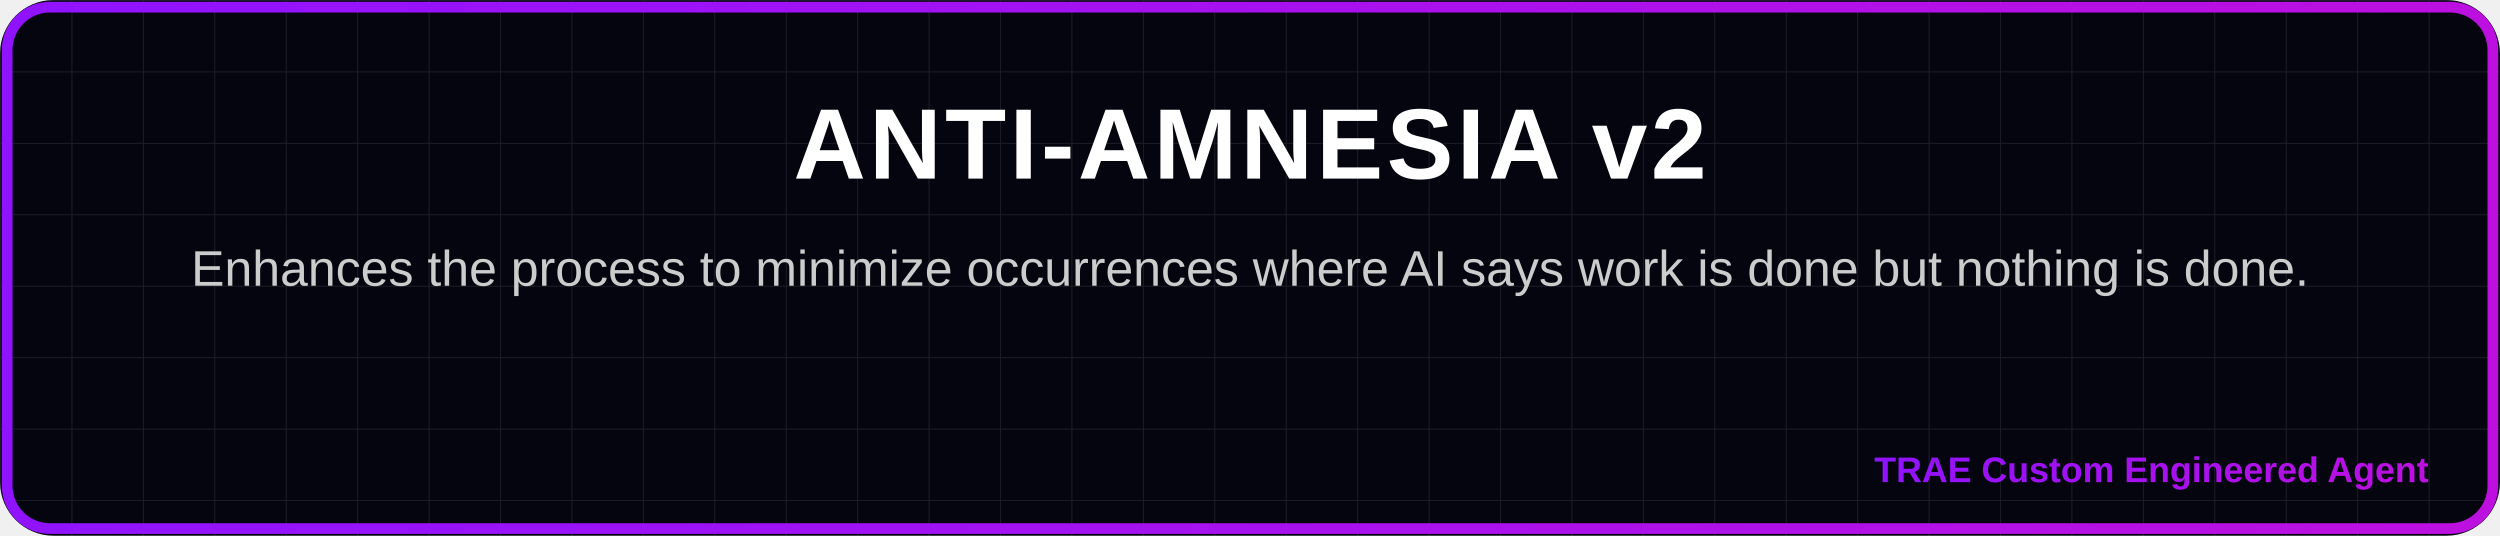
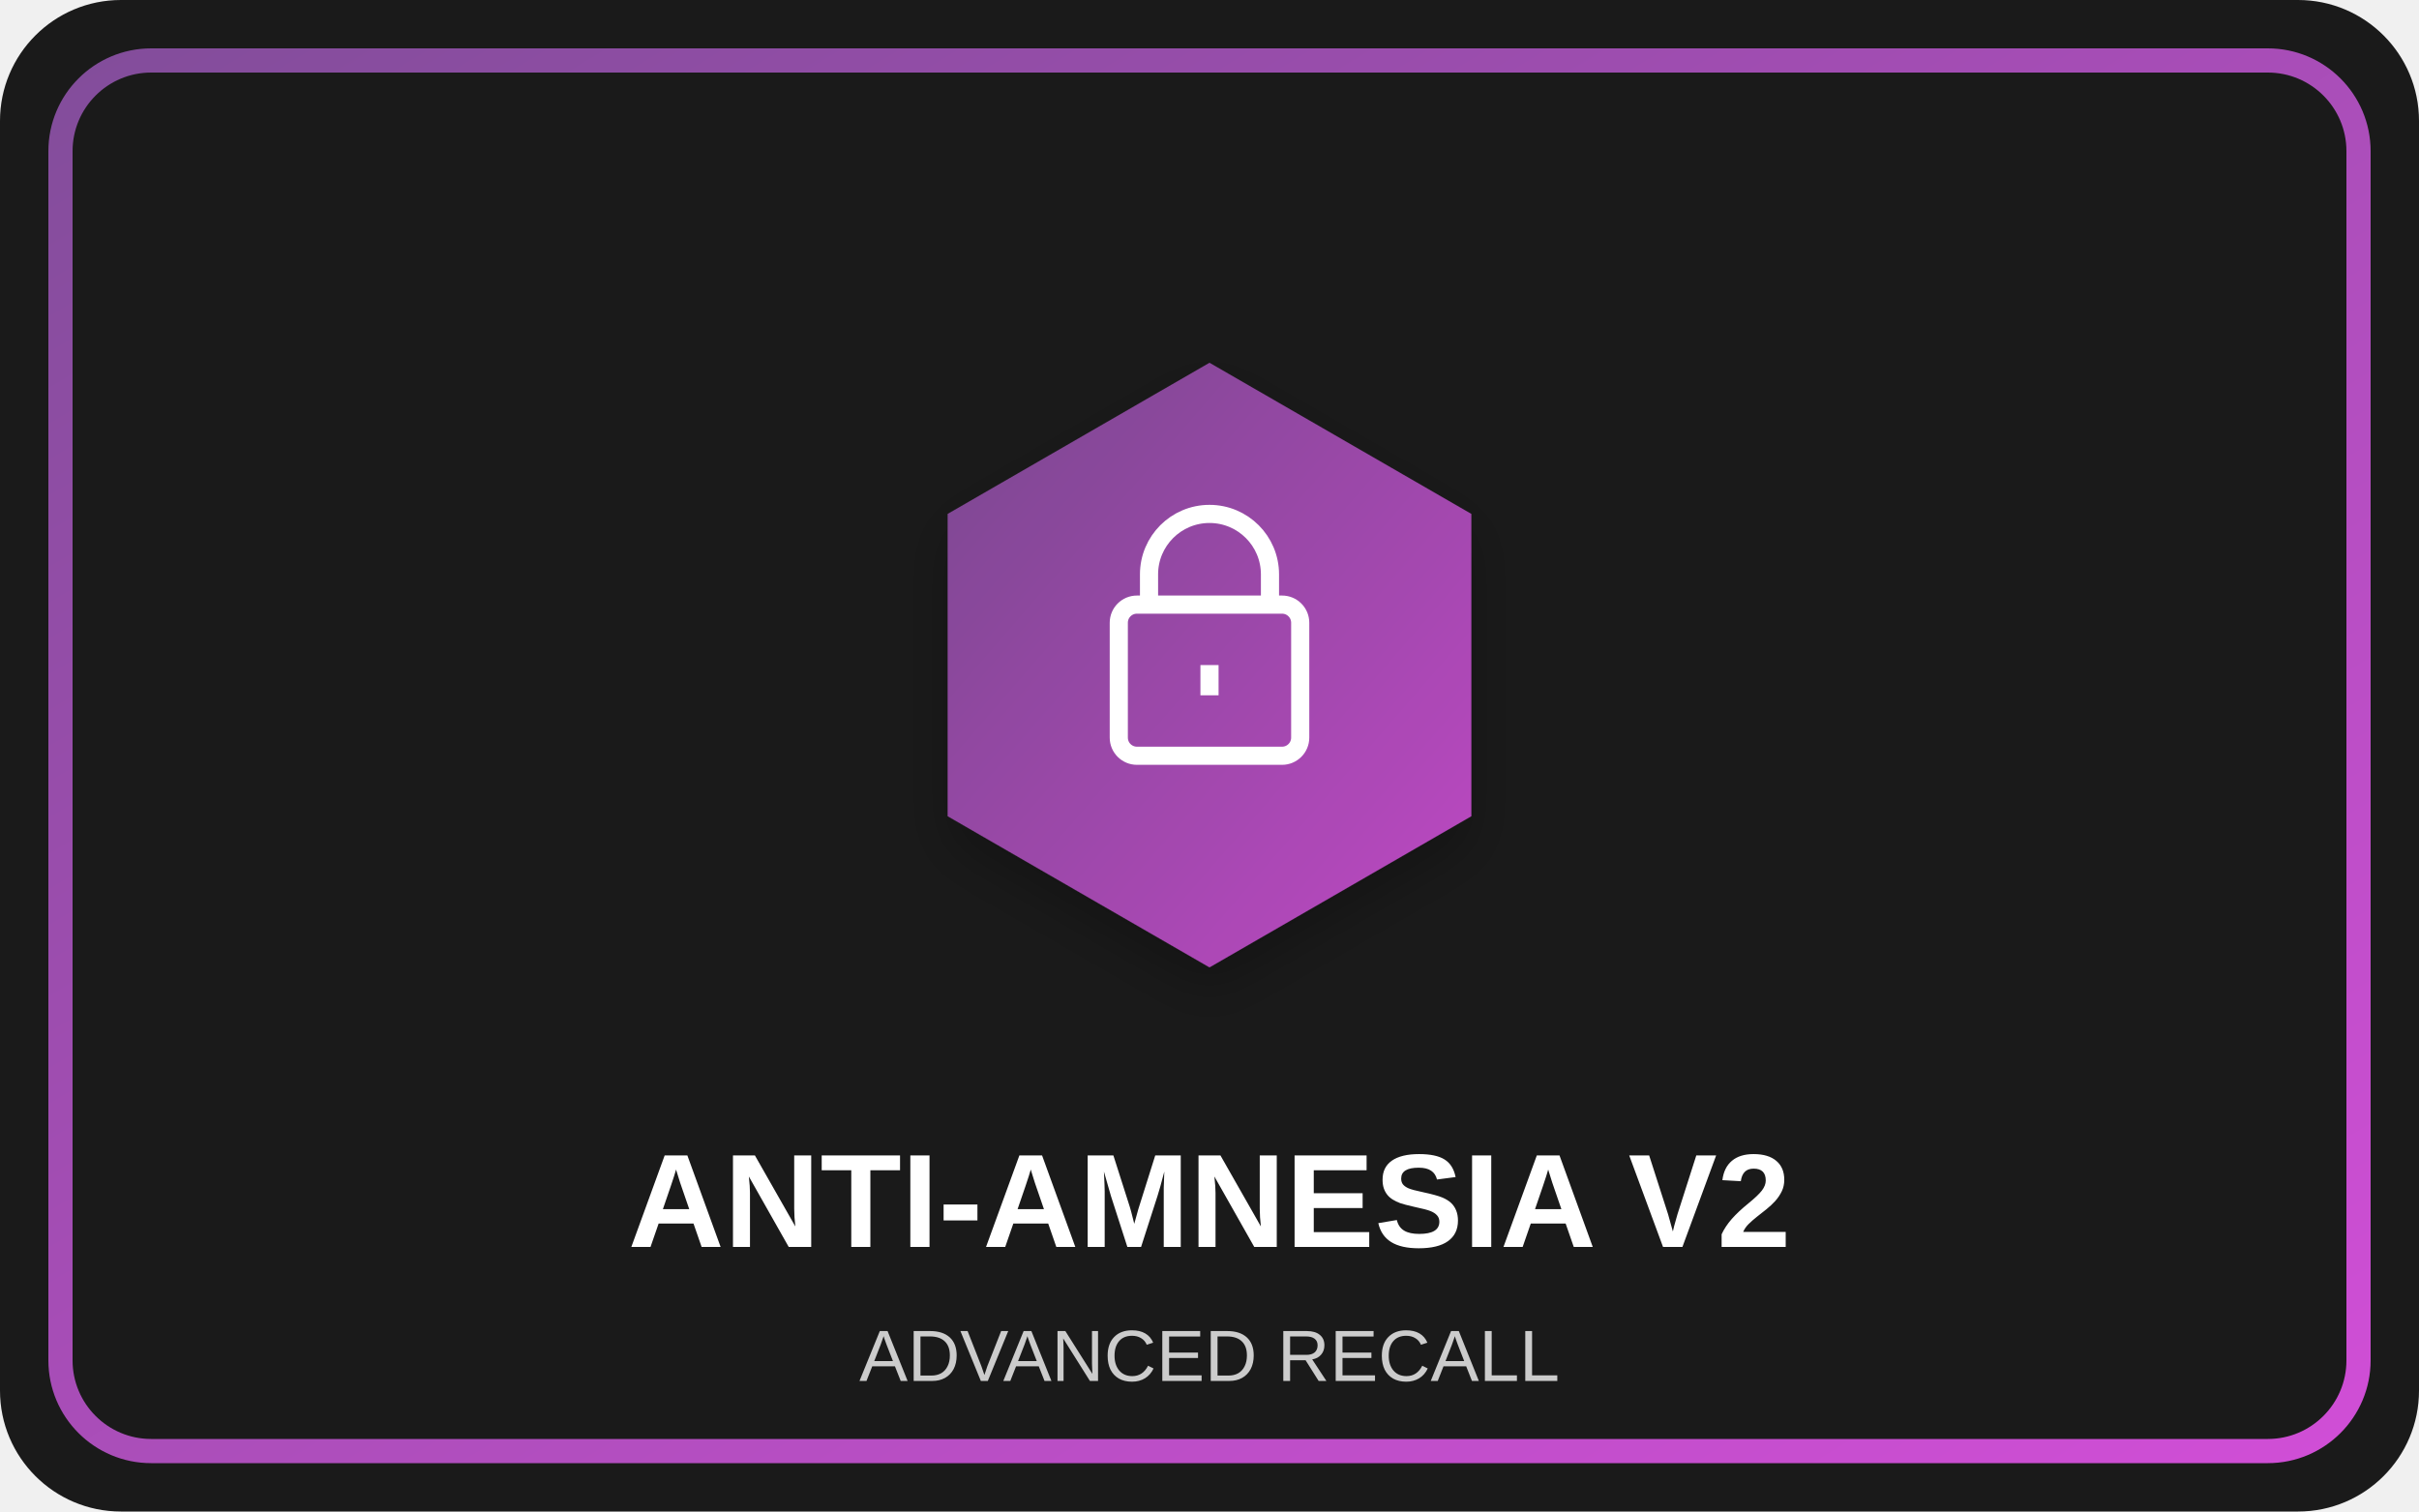
- <svg xmlns="http://www.w3.org/2000/svg" width="700" height="150" viewBox="0 0 700 150">
+ <svg xmlns="http://www.w3.org/2000/svg" viewBox="0 0 400 250">
  <defs>
-     <linearGradient id="grad_vNu5buRp" x1="0%" y1="0%" x2="100%" y2="0%">
-       <stop offset="0%" style="stop-color:#9013fe;stop-opacity:1" />
-       <stop offset="100%" style="stop-color:#bd10e0;stop-opacity:1" />
+     <linearGradient id="grad_anti" x1="0%" y1="0%" x2="100%" y2="100%">
+       <stop offset="0%" style="stop-color:#834d9b;stop-opacity:1" />
+       <stop offset="100%" style="stop-color:#d04ed6;stop-opacity:1" />
    </linearGradient>
-     <pattern id="grid_vNu5buRp" width="20" height="20" patternUnits="userSpaceOnUse">
-       <path d="M 20 0 L 0 0 0 20" fill="none" stroke="#ffffff" stroke-width="0.5" stroke-opacity="0.1" />
-     </pattern>
+     <filter id="shadow">
+       <feDropShadow dx="0" dy="4" stdDeviation="4" flood-opacity="0.25" />
+     </filter>
  </defs>
-   <rect width="700" height="150" fill="#050510" rx="15" ry="15" />
-   <rect width="700" height="150" fill="url(#grid_vNu5buRp)" rx="15" ry="15" />
-   <rect x="2" y="2" width="696" height="146" fill="none" stroke="url(#grad_vNu5buRp)" stroke-width="3" rx="12" ry="12" />
-   <text x="350" y="50" font-family="Arial, sans-serif" font-size="28" fill="#ffffff" text-anchor="middle" font-weight="bold" letter-spacing="1">ANTI-AMNESIA v2</text>
-   <text x="350" y="80" font-family="Arial, sans-serif" font-size="14" fill="#cccccc" text-anchor="middle">Enhances the process to minimize occurrences where AI says work is done but nothing is done.</text>
-   <text x="680" y="135" font-family="Arial, sans-serif" font-size="10" fill="url(#grad_vNu5buRp)" text-anchor="end" font-weight="bold" style="text-transform: uppercase;">TRAE Custom Engineered Agent</text>
+   <rect width="400" height="250" rx="20" fill="#1a1a1a" />
+   <rect x="10" y="10" width="380" height="230" rx="15" fill="none" stroke="url(#grad_anti)" stroke-width="4" />
+   <g transform="translate(150, 60)">
+     <path d="M50 0 L93.3 25 V75 L50 100 L6.7 75 V25 Z" fill="url(#grad_anti)" filter="url(#shadow)" opacity="0.9" />
+     <rect x="35" y="40" width="30" height="25" rx="3" stroke="white" stroke-width="3" fill="none" />
+     <path d="M40 40 V35 A10 10 0 0 1 60 35 V40" stroke="white" stroke-width="3" fill="none" />
+     <line x1="50" y1="50" x2="50" y2="55" stroke="white" stroke-width="3" />
+   </g>
+   <text x="50%" y="200" dominant-baseline="middle" text-anchor="middle" font-family="Arial, sans-serif" font-weight="bold" font-size="22" fill="white">ANTI-AMNESIA V2</text>
+   <text x="50%" y="225" dominant-baseline="middle" text-anchor="middle" font-family="Arial, sans-serif" font-size="12" fill="#cccccc">ADVANCED RECALL</text>
</svg>
